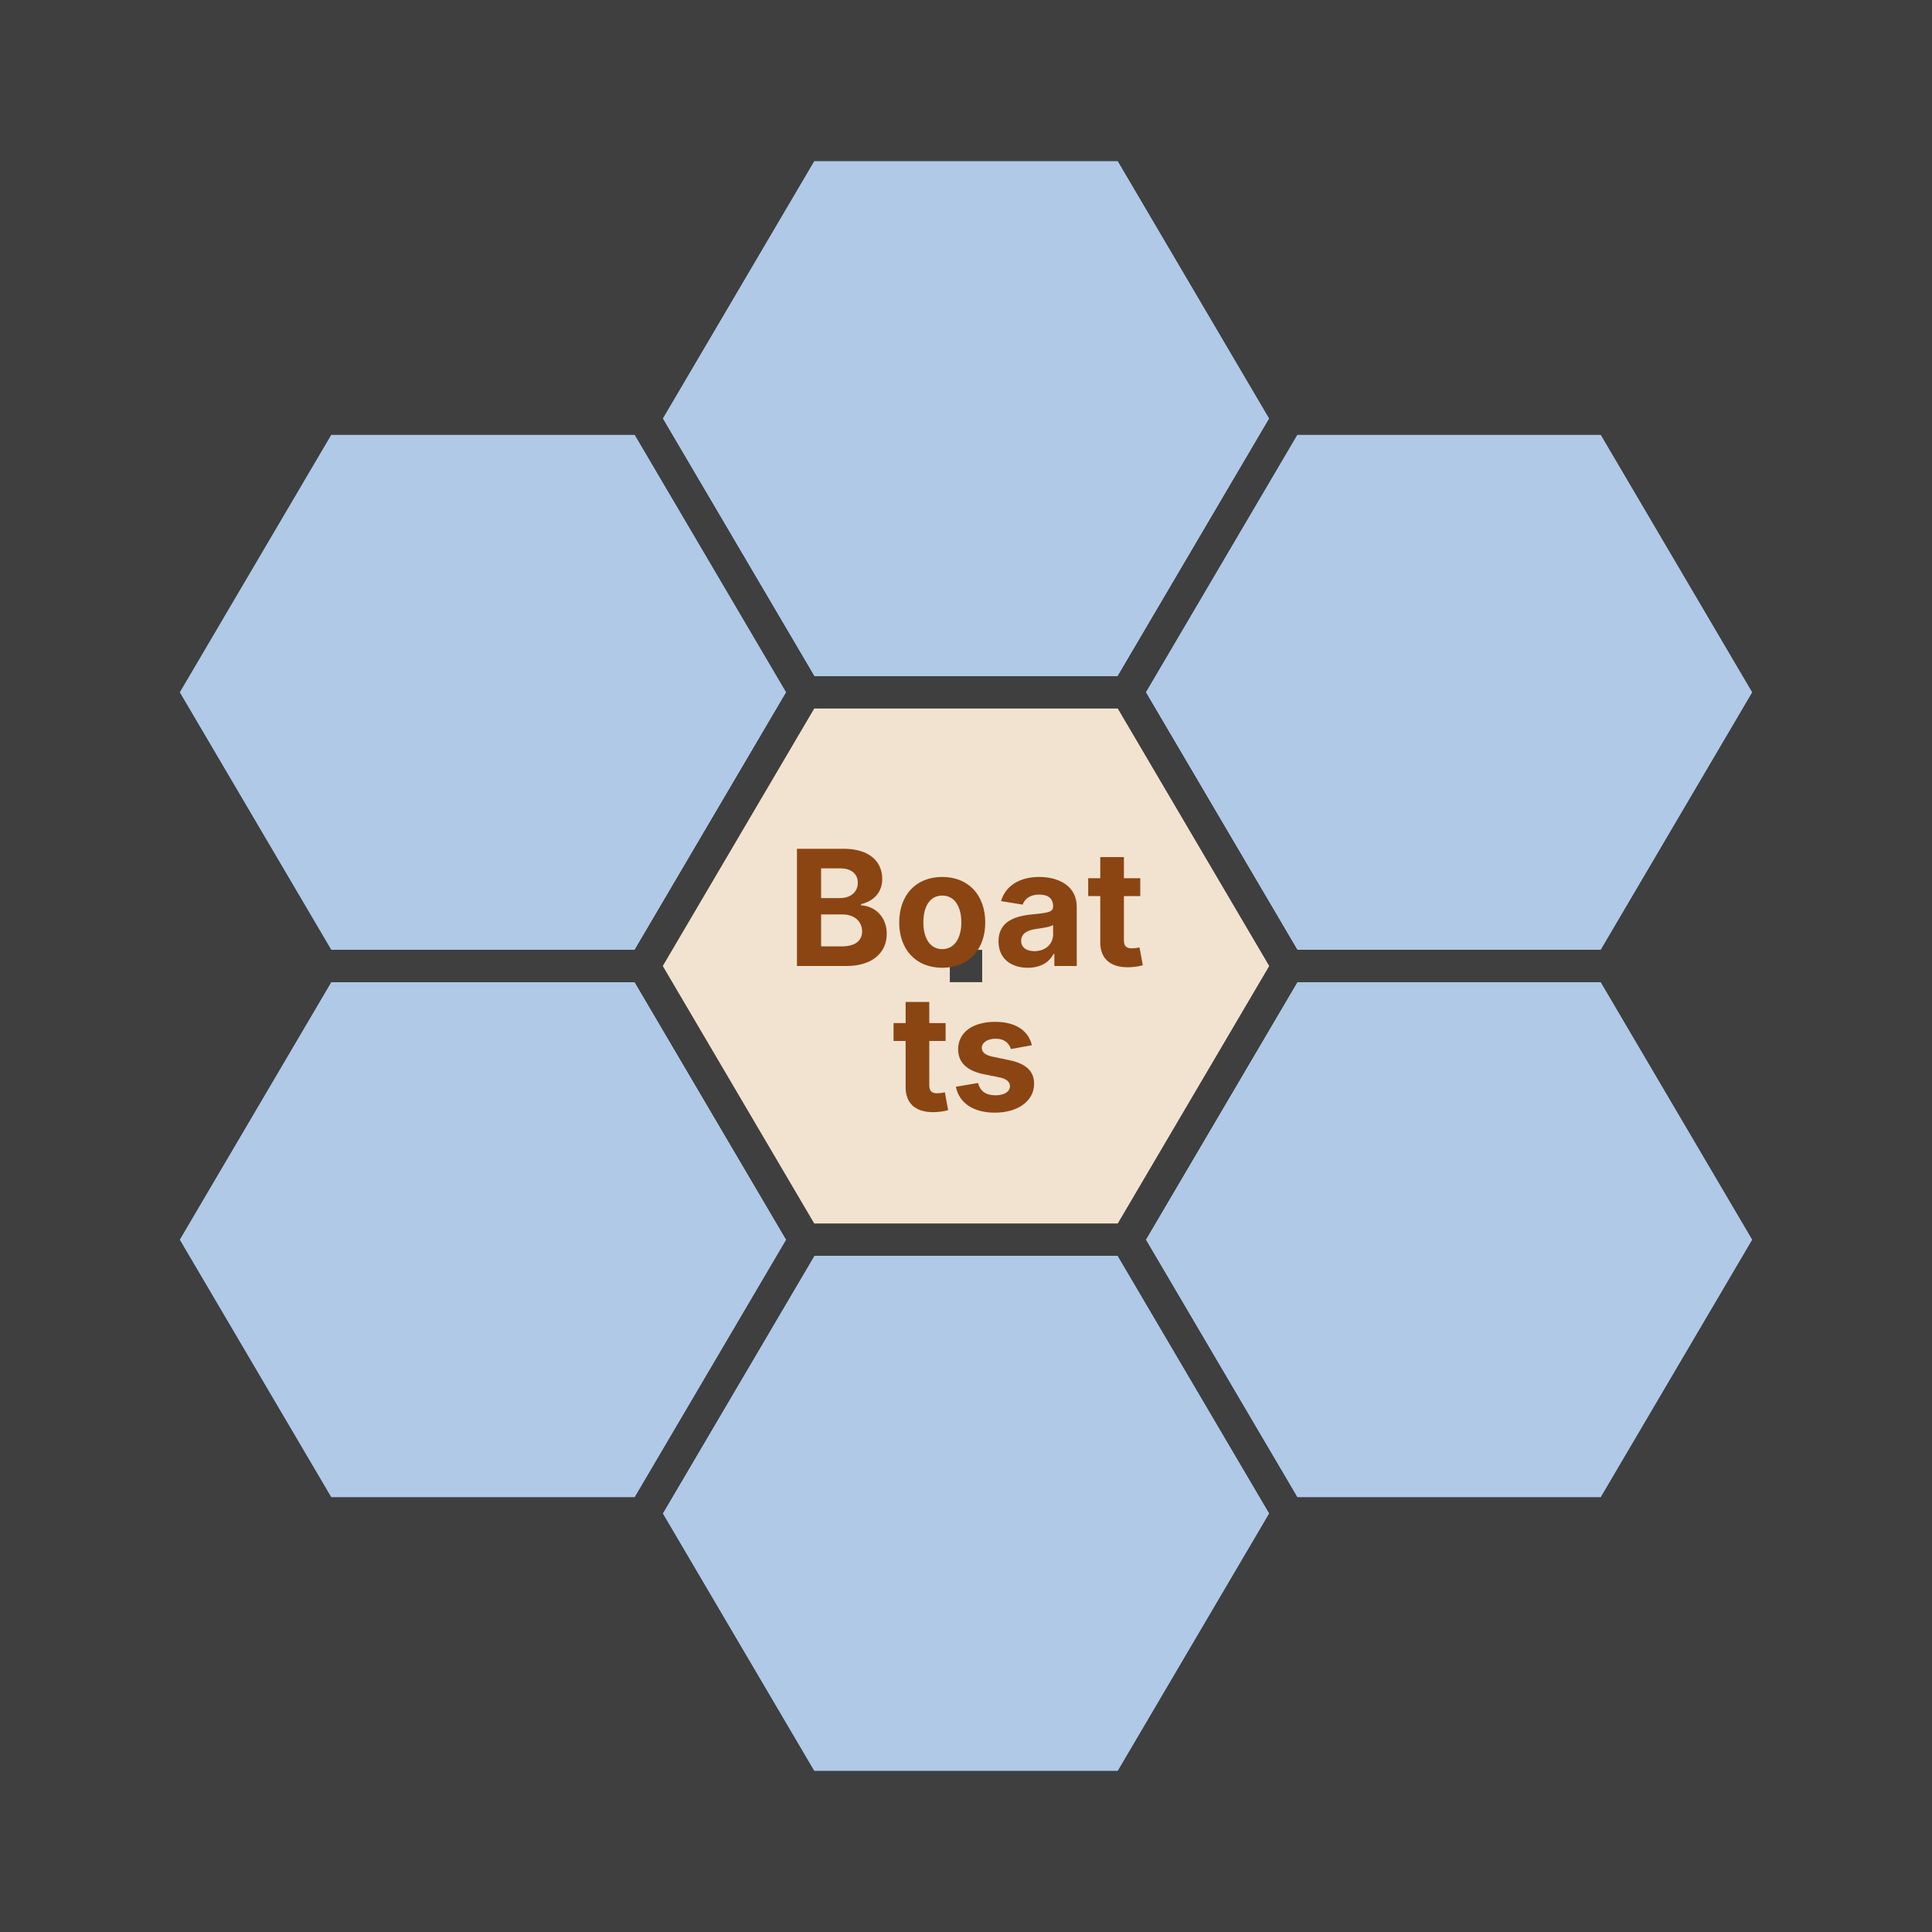
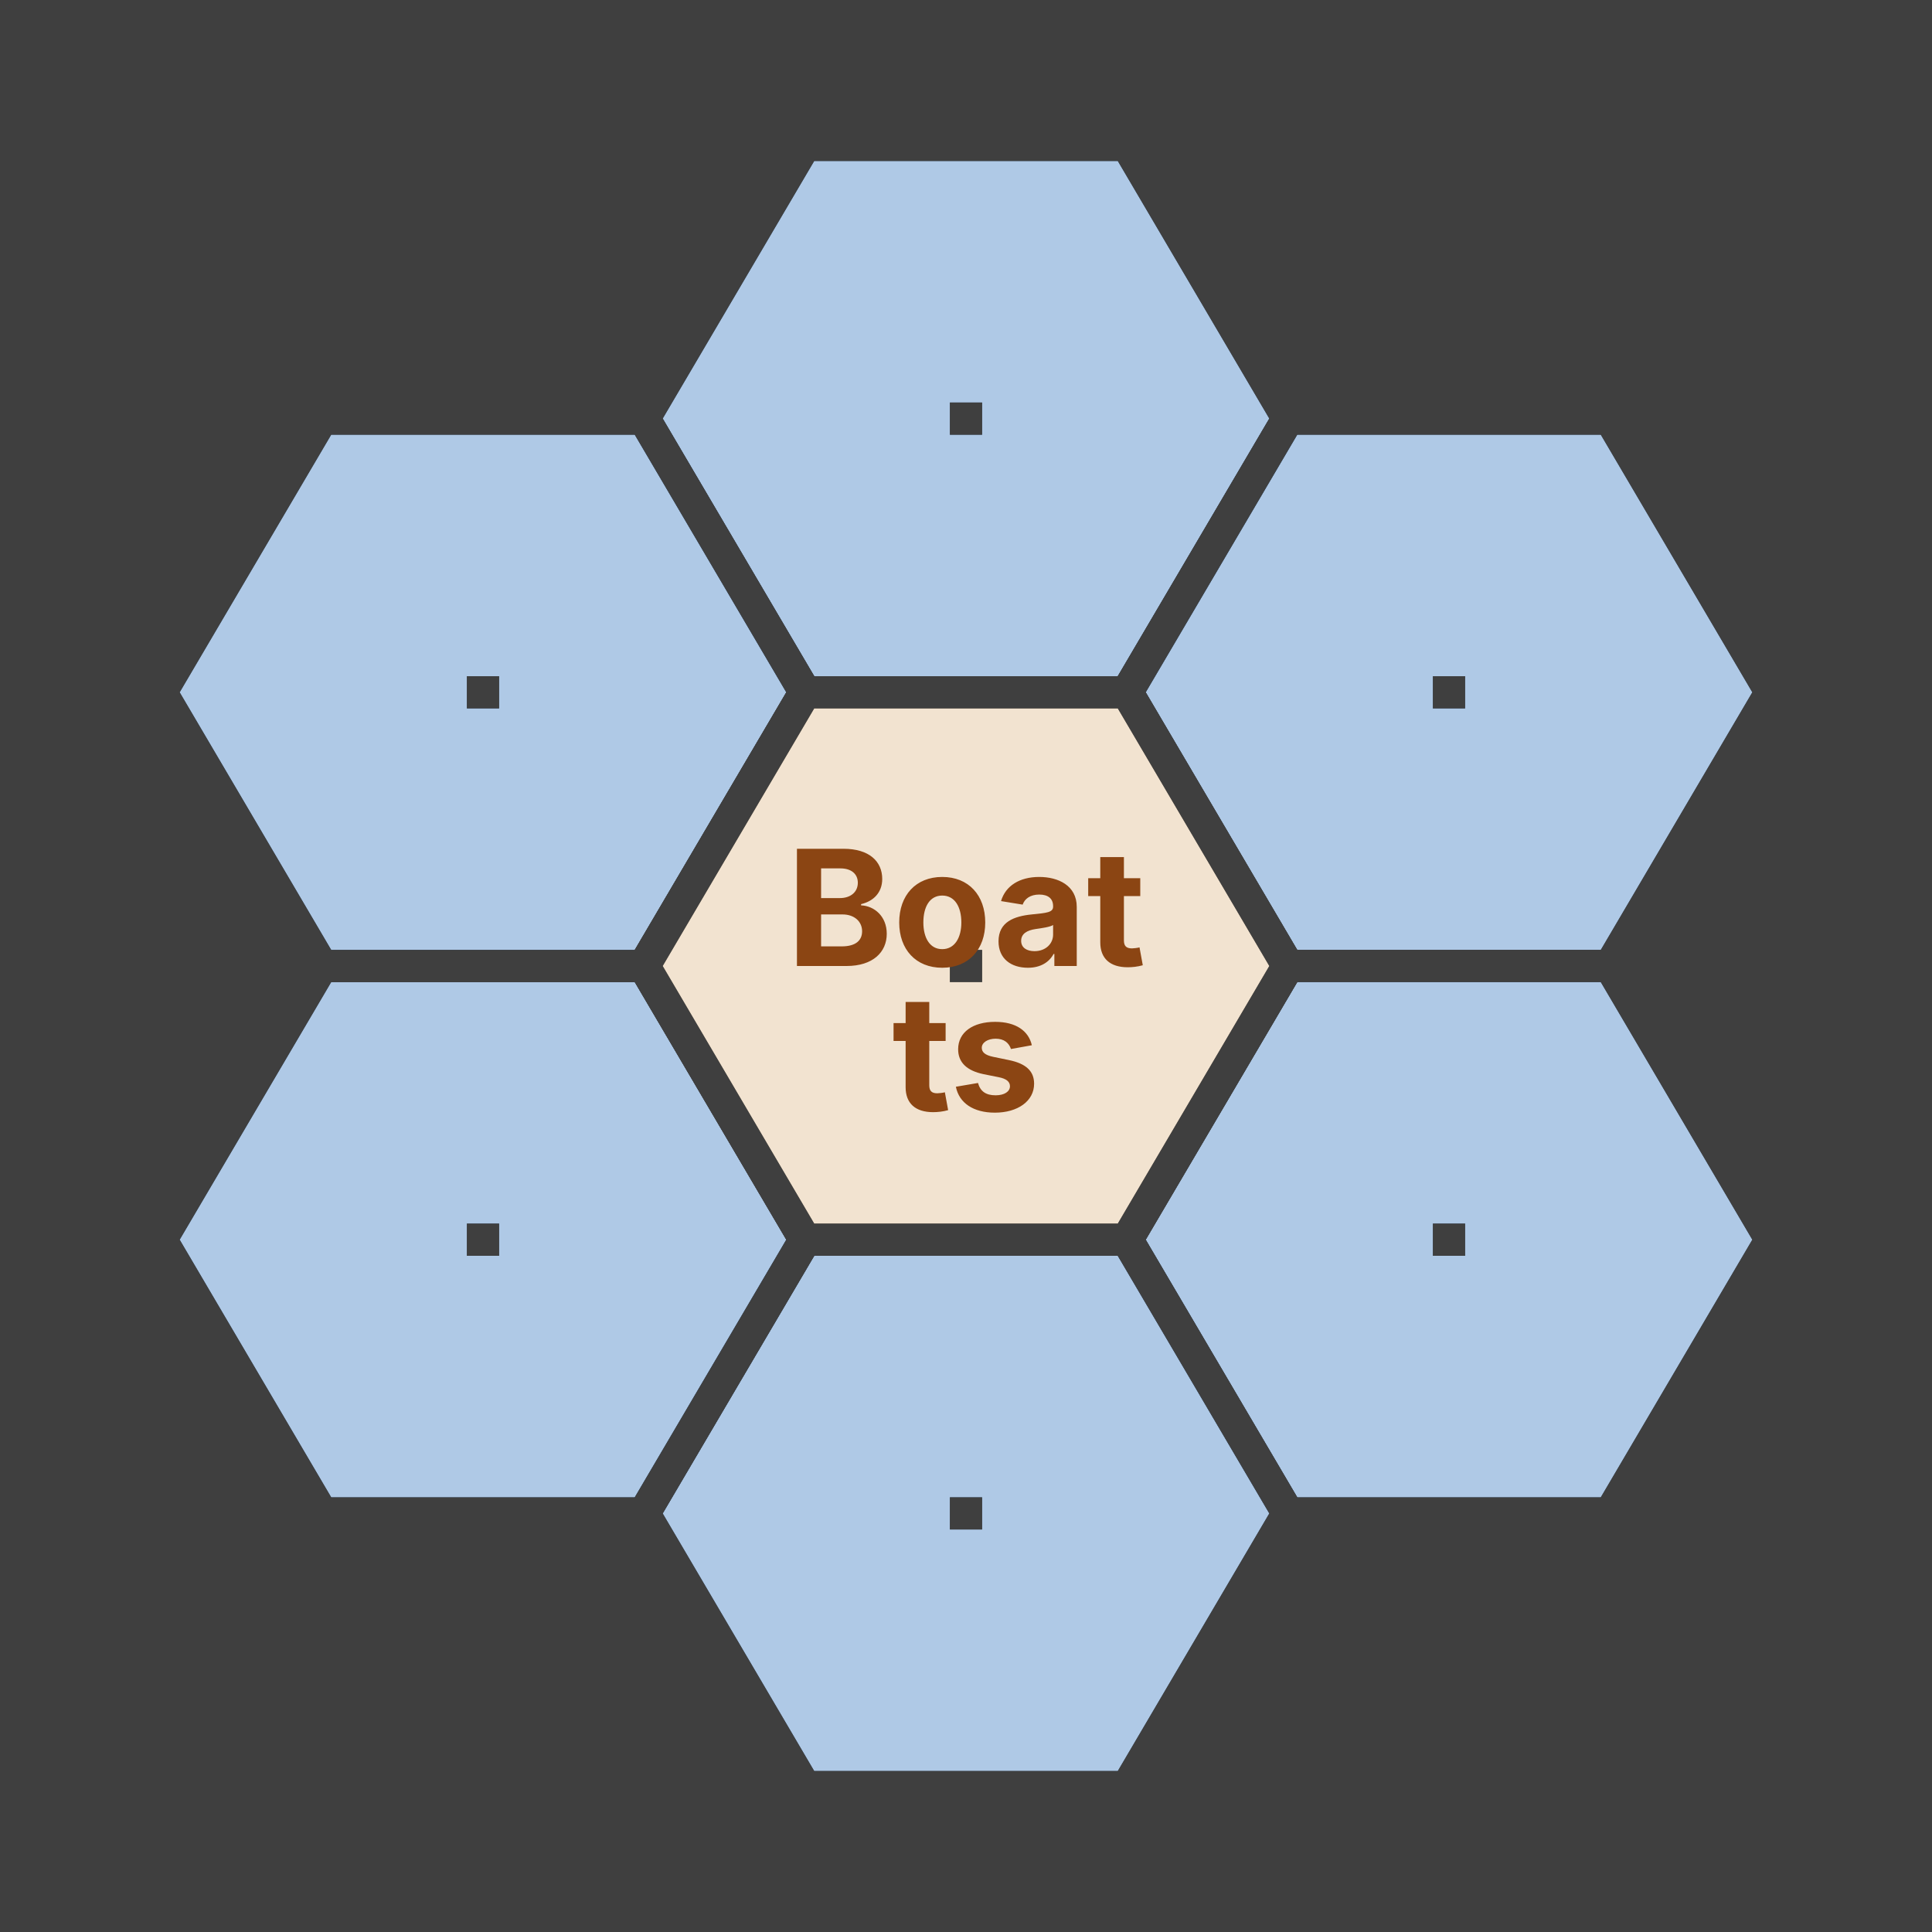
<svg xmlns="http://www.w3.org/2000/svg" width="120" height="120">
  <g id="group-back">
    <rect id="back-global" x="0" y="0" width="120" height="120" fill="#3f3f3f" stroke="none" />
  </g>
  <g id="group-hive" stroke-linecap="square" stroke-miterlimit="100" stroke="#3f3f3f" stroke-width="2" fill="#fefefe">
-     <path id="hive-top" d="M60,60 m-10,-51 l20,0 l10,17 l-10,17 l-20,0 l-10,-17 l10,-17" />
-     <path id="hive-right-top" d="M60,60 m20,-34 l20,0 l10,17 l-10,17 l-20,0 l-10,-17 l10,-17" />
-     <path id="hive-right-bottom" d="M60,60 m20,0 l20,0 l10,17 l-10,17 l-20,0 l-10,-17 l10,-17" />
-     <path id="hive-bottom" d="M60,60 m-10,17 l20,0 l10,17 l-10,17 l-20,0 l-10,-17 l10,-17" />
-     <path id="hive-left-bottom" d="M60,60 m-40,0 l20,0 l10,17 l-10,17 l-20,0 l-10,-17 l10,-17" />
-     <path id="hive-left-top" d="M60,60 m-40,-34 l20,0 l10,17 l-10,17 l-20,0 l-10,-17 l10,-17" />
+     <path id="hive-t" d="M60,26 m-10,-17 l20,0 l10,17 l-10,17 l-20,0 l-10,-17 l10,-17" />
+     <path id="hive-rt" d="M90,43 m-10,-17 l20,0 l10,17 l-10,17 l-20,0 l-10,-17 l10,-17" />
+     <path id="hive-rb" d="M90,77 m-10,-17 l20,0 l10,17 l-10,17 l-20,0 l-10,-17 l10,-17" />
+     <path id="hive-b" d="M60,94 m-10,-17 l20,0 l10,17 l-10,17 l-20,0 l-10,-17 l10,-17" />
+     <path id="hive-lb" d="M30,77 m-10,-17 l20,0 l10,17 l-10,17 l-20,0 l-10,-17 l10,-17" />
+     <path id="hive-lt" d="M30,43 m-10,-17 l20,0 l10,17 l-10,17 l-20,0 l-10,-17 l10,-17" />
  </g>
  <g id="group-color" stroke-linecap="square" stroke-miterlimit="100" stroke="#3f3f3f" stroke-width="2" fill="#2f74c0" fill-opacity="0.382">
-     <path id="color-top" d="M60,60 m-10,-51 l20,0 l10,17 l-10,17 l-20,0 l-10,-17 l10,-17" />
-     <path id="color-right-top" d="M60,60 m20,-34 l20,0 l10,17 l-10,17 l-20,0 l-10,-17 l10,-17" />
-     <path id="color-right-bottom" d="M60,60 m20,0 l20,0 l10,17 l-10,17 l-20,0 l-10,-17 l10,-17" />
-     <path id="color-bottom" d="M60,60 m-10,17 l20,0 l10,17 l-10,17 l-20,0 l-10,-17 l10,-17" />
-     <path id="color-left-bottom" d="M60,60 m-40,0 l20,0 l10,17 l-10,17 l-20,0 l-10,-17 l10,-17" />
-     <path id="color-left-top" d="M60,60 m-40,-34 l20,0 l10,17 l-10,17 l-20,0 l-10,-17 l10,-17" />
+     <path id="color-t" d="M60,26 m-10,-17 l20,0 l10,17 l-10,17 l-20,0 l-10,-17 l10,-17" />
+     <path id="color-rt" d="M90,43 m-10,-17 l20,0 l10,17 l-10,17 l-20,0 l-10,-17 l10,-17" />
+     <path id="color-rb" d="M90,77 m-10,-17 l20,0 l10,17 l-10,17 l-20,0 l-10,-17 l10,-17" />
+     <path id="color-b" d="M60,94 m-10,-17 l20,0 l10,17 l-10,17 l-20,0 l-10,-17 l10,-17" />
+     <path id="color-lb" d="M30,77 m-10,-17 l20,0 l10,17 l-10,17 l-20,0 l-10,-17 l10,-17" />
+     <path id="color-lt" d="M30,43 m-10,-17 l20,0 l10,17 l-10,17 l-20,0 l-10,-17 l10,-17" />
  </g>
  <g id="group-title">
    <path id="title-back" d="M60,60 m-10,-17 l20,0 l10,17 l-10,17 l-20,0 l-10,-17 l10,-17" stroke-linecap="square" stroke-miterlimit="100" stroke="#3f3f3f" stroke-width="2" fill="#fefefe" />
    <path id="title-color" d="M60,60 m-10,-17 l20,0 l10,17 l-10,17 l-20,0 l-10,-17 l10,-17" stroke-linecap="square" stroke-miterlimit="100" stroke="#3f3f3f" stroke-width="2" fill="BurlyWood" fill-opacity="0.382" />
    <g id="group-title-text" text-anchor="middle" font-family="Inter,Arial,sans-serif" font-size="10" font-weight="bold" fill="SaddleBrown">
      <text id="title-boat" x="60" y="60" fill="SaddleBrown">
        Boat
      </text>
      <text id="title-ts" x="60" y="69" fill="SaddleBrown">
        ts
      </text>
    </g>
  </g>
</svg>
